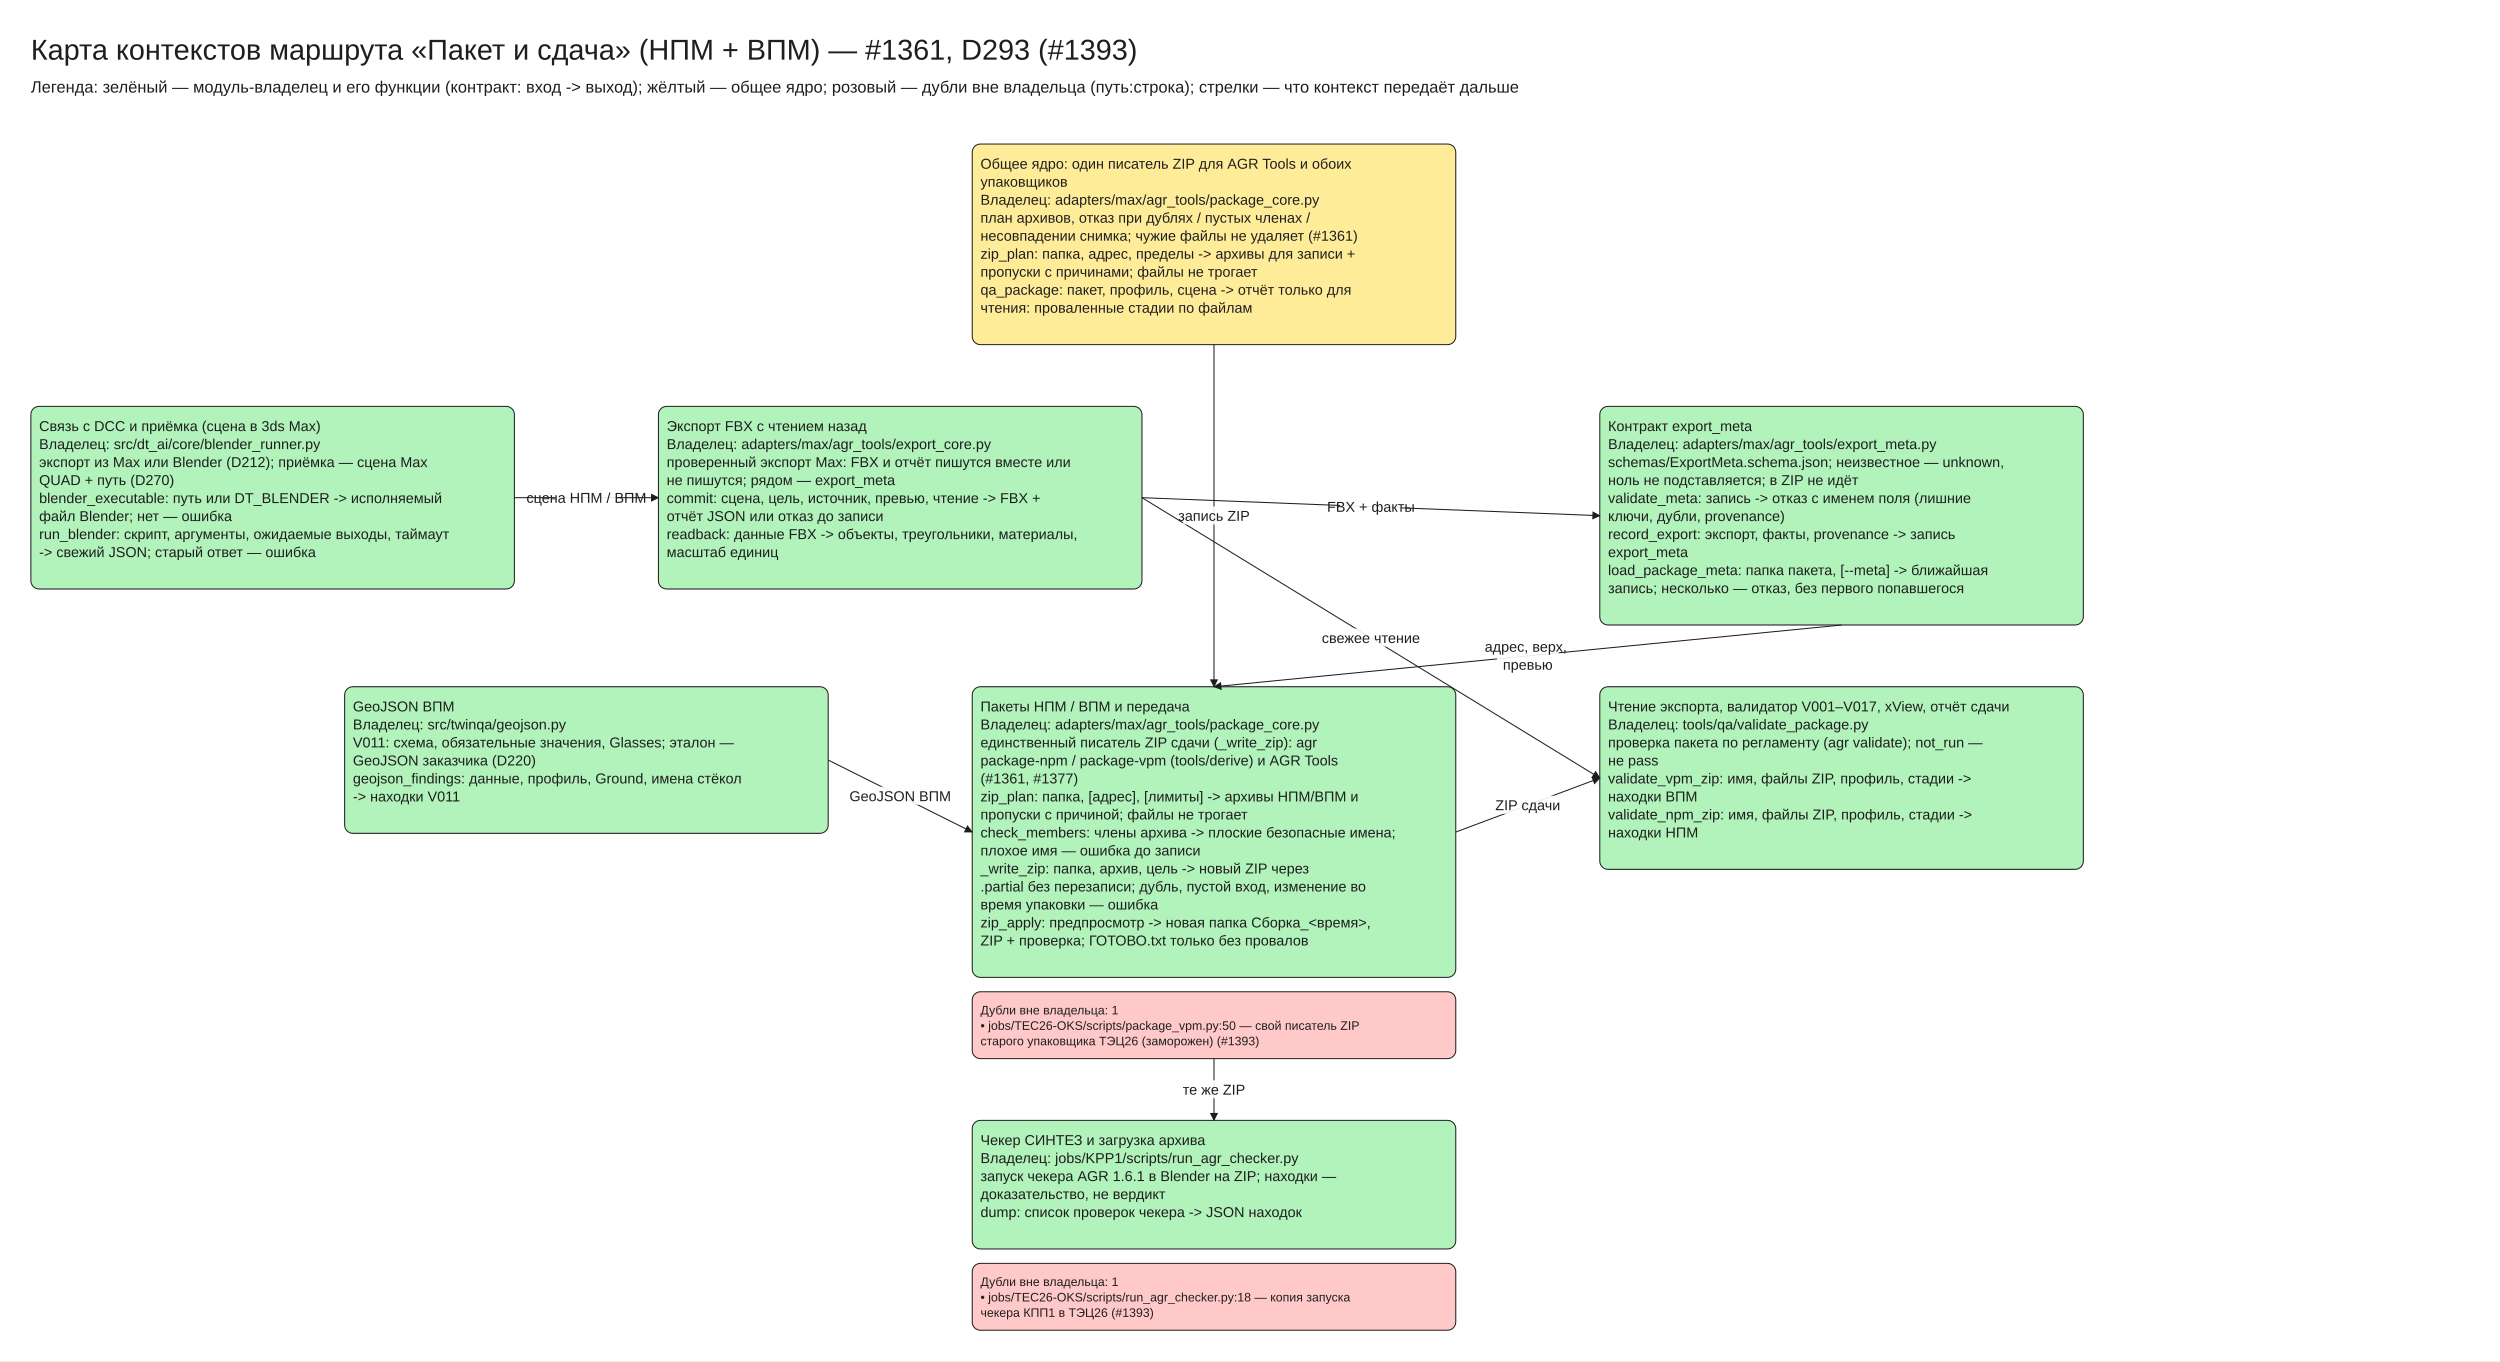
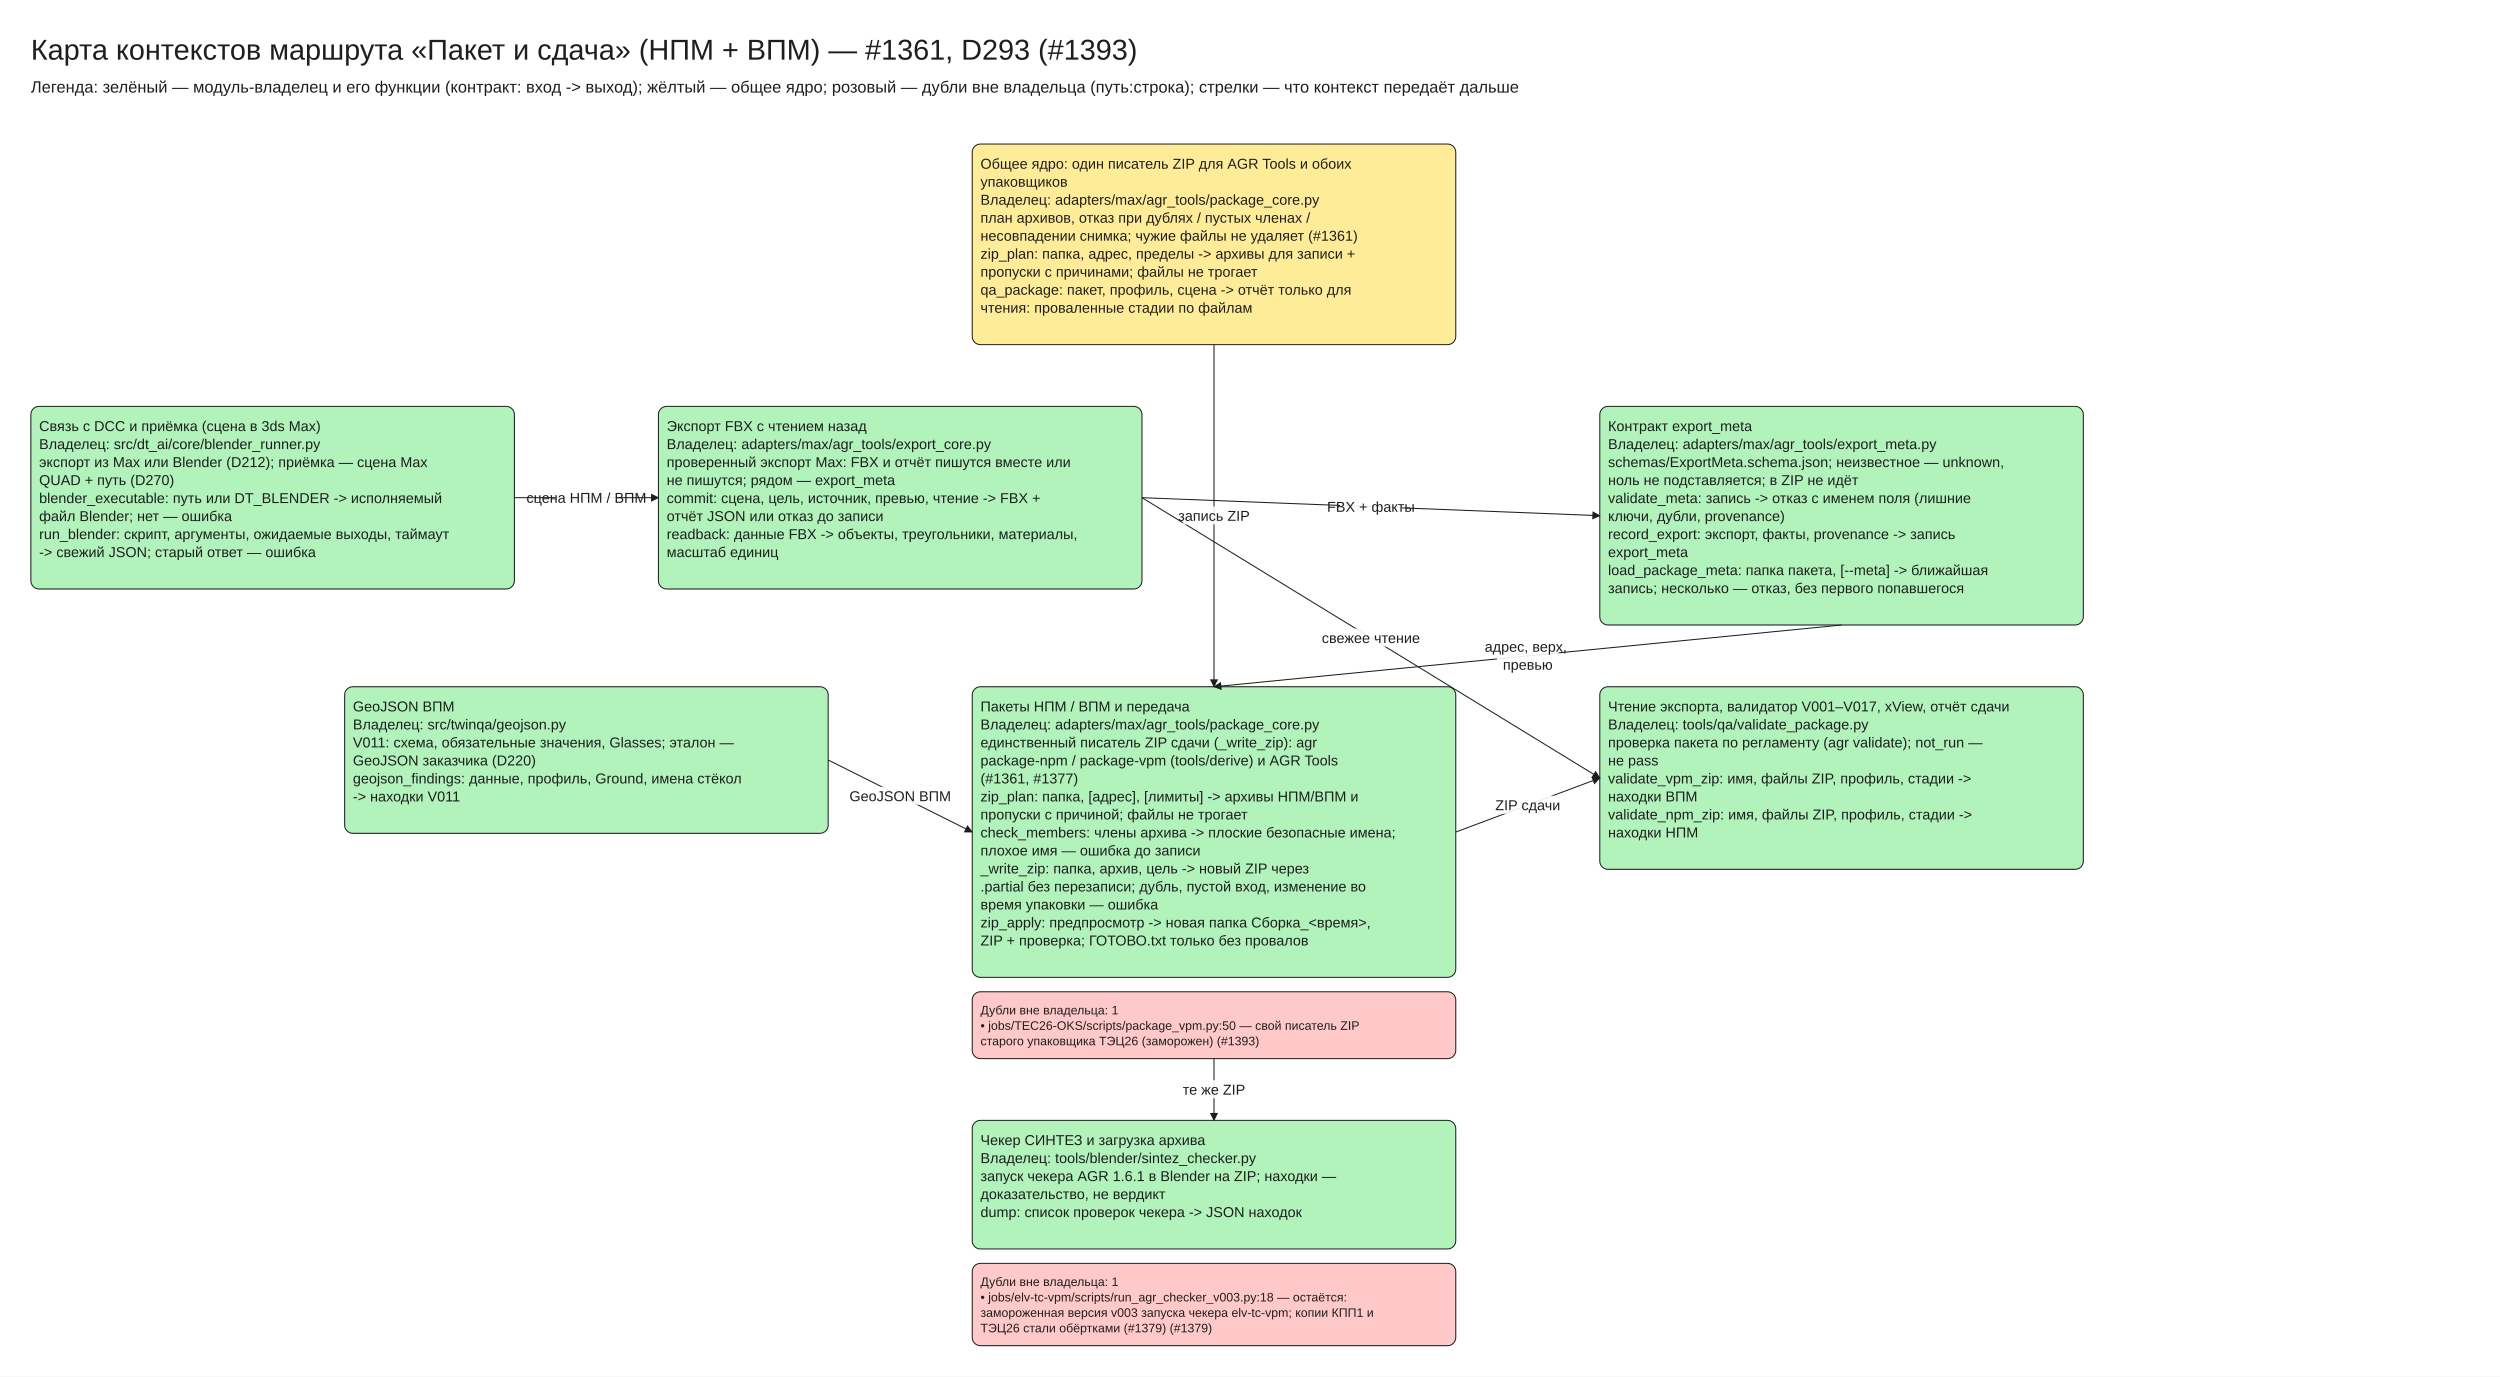
- <svg xmlns="http://www.w3.org/2000/svg" viewBox="10 -30 2430 1323" width="2430" height="1323" font-family="Segoe UI, Arial, sans-serif">
+ <svg xmlns="http://www.w3.org/2000/svg" viewBox="10 -30 2430 1338" width="2430" height="1338" font-family="Segoe UI, Arial, sans-serif">
  <defs>
    <marker id="arrow" viewBox="0 0 10 10" refX="9" refY="5" markerWidth="8" markerHeight="8" orient="auto-start-reverse">
      <path d="M0,0 L10,5 L0,10 z" fill="#1e1e1e" />
    </marker>
  </defs>
-   <rect x="10" y="-30" width="2430" height="1323" fill="#ffffff" />
+   <rect x="10" y="-30" width="2430" height="1338" fill="#ffffff" />
  <rect x="955.0" y="110" width="470" height="195.0" rx="8" fill="#ffec99" stroke="#1e1e1e" />
  <rect x="40.0" y="365.0" width="470" height="177.5" rx="8" fill="#b2f2bb" stroke="#1e1e1e" />
  <rect x="650.0" y="365.0" width="470" height="177.5" rx="8" fill="#b2f2bb" stroke="#1e1e1e" />
  <rect x="1565.0" y="365.0" width="470" height="212.5" rx="8" fill="#b2f2bb" stroke="#1e1e1e" />
  <rect x="1565.0" y="637.5" width="470" height="177.5" rx="8" fill="#b2f2bb" stroke="#1e1e1e" />
  <rect x="345.0" y="637.5" width="470" height="142.5" rx="8" fill="#b2f2bb" stroke="#1e1e1e" />
  <rect x="955.0" y="637.5" width="470" height="282.5" rx="8" fill="#b2f2bb" stroke="#1e1e1e" />
  <rect x="955.0" y="934.0" width="470" height="65.0" rx="8" fill="#ffc9c9" stroke="#1e1e1e" />
  <rect x="955.0" y="1059.0" width="470" height="125.0" rx="8" fill="#b2f2bb" stroke="#1e1e1e" />
-   <rect x="955.0" y="1198.0" width="470" height="65.0" rx="8" fill="#ffc9c9" stroke="#1e1e1e" />
+   <rect x="955.0" y="1198.0" width="470" height="80.0" rx="8" fill="#ffc9c9" stroke="#1e1e1e" />
  <line x1="510.0" y1="453.75" x2="650.0" y2="453.75" stroke="#1e1e1e" marker-end="url(#arrow)" />
  <line x1="1120.0" y1="453.75" x2="1565.0" y2="471.25" stroke="#1e1e1e" marker-end="url(#arrow)" />
  <line x1="1120.0" y1="453.75" x2="1565.0" y2="726.25" stroke="#1e1e1e" marker-end="url(#arrow)" />
  <line x1="1800.0" y1="577.5" x2="1190.0" y2="637.5" stroke="#1e1e1e" marker-end="url(#arrow)" />
  <line x1="815.0" y1="708.75" x2="955.0" y2="778.75" stroke="#1e1e1e" marker-end="url(#arrow)" />
  <line x1="1190.0" y1="305.0" x2="1190.0" y2="637.5" stroke="#1e1e1e" marker-end="url(#arrow)" />
  <line x1="1425.0" y1="778.75" x2="1565.0" y2="726.25" stroke="#1e1e1e" marker-end="url(#arrow)" />
  <line x1="1190.0" y1="999.0" x2="1190.0" y2="1059.0" stroke="#1e1e1e" marker-end="url(#arrow)" />
  <text x="40" y="0" font-size="28" text-anchor="start" fill="#1e1e1e">
    <tspan x="40" dy="28">Карта контекстов маршрута «Пакет и сдача» (НПМ + ВПМ) — #1361, D293 (#1393)</tspan>
  </text>
  <text x="40" y="44" font-size="16" text-anchor="start" fill="#1e1e1e">
    <tspan x="40" dy="16">Легенда: зелёный — модуль-владелец и его функции (контракт: вход -&gt; выход); жёлтый — общее ядро; розовый — дубли вне владельца (путь:строка); стрелки — что контекст передаёт дальше</tspan>
  </text>
  <text x="963.0" y="120.0" font-size="14" text-anchor="start" fill="#1e1e1e">
    <tspan x="963.0" dy="14">Общее ядро: один писатель ZIP для AGR Tools и обоих</tspan>
    <tspan x="963.0" dy="17.5">упаковщиков</tspan>
    <tspan x="963.0" dy="17.5">Владелец: adapters/max/agr_tools/package_core.py</tspan>
    <tspan x="963.0" dy="17.5">план архивов, отказ при дублях / пустых членах /</tspan>
    <tspan x="963.0" dy="17.5">несовпадении снимка; чужие файлы не удаляет (#1361)</tspan>
    <tspan x="963.0" dy="17.5" />
    <tspan x="963.0" dy="17.5">zip_plan: папка, адрес, пределы -&gt; архивы для записи +</tspan>
    <tspan x="963.0" dy="17.5">пропуски с причинами; файлы не трогает</tspan>
    <tspan x="963.0" dy="17.5">qa_package: пакет, профиль, сцена -&gt; отчёт только для</tspan>
    <tspan x="963.0" dy="17.5">чтения: проваленные стадии по файлам</tspan>
  </text>
  <text x="48.0" y="375.0" font-size="14" text-anchor="start" fill="#1e1e1e">
    <tspan x="48.0" dy="14">Связь с DCC и приёмка (сцена в 3ds Max)</tspan>
    <tspan x="48.0" dy="17.5">Владелец: src/dt_ai/core/blender_runner.py</tspan>
    <tspan x="48.0" dy="17.5">экспорт из Max или Blender (D212); приёмка — сцена Max</tspan>
    <tspan x="48.0" dy="17.5">QUAD + путь (D270)</tspan>
    <tspan x="48.0" dy="17.5" />
    <tspan x="48.0" dy="17.5">blender_executable: путь или DT_BLENDER -&gt; исполняемый</tspan>
    <tspan x="48.0" dy="17.5">файл Blender; нет — ошибка</tspan>
    <tspan x="48.0" dy="17.5">run_blender: скрипт, аргументы, ожидаемые выходы, таймаут</tspan>
    <tspan x="48.0" dy="17.5">-&gt; свежий JSON; старый ответ — ошибка</tspan>
  </text>
  <text x="658.0" y="375.0" font-size="14" text-anchor="start" fill="#1e1e1e">
    <tspan x="658.0" dy="14">Экспорт FBX с чтением назад</tspan>
    <tspan x="658.0" dy="17.5">Владелец: adapters/max/agr_tools/export_core.py</tspan>
    <tspan x="658.0" dy="17.5">проверенный экспорт Max: FBX и отчёт пишутся вместе или</tspan>
    <tspan x="658.0" dy="17.5">не пишутся; рядом — export_meta</tspan>
    <tspan x="658.0" dy="17.5" />
    <tspan x="658.0" dy="17.5">commit: сцена, цель, источник, превью, чтение -&gt; FBX +</tspan>
    <tspan x="658.0" dy="17.5">отчёт JSON или отказ до записи</tspan>
    <tspan x="658.0" dy="17.5">readback: данные FBX -&gt; объекты, треугольники, материалы,</tspan>
    <tspan x="658.0" dy="17.5">масштаб единиц</tspan>
  </text>
  <text x="1573.0" y="375.0" font-size="14" text-anchor="start" fill="#1e1e1e">
    <tspan x="1573.0" dy="14">Контракт export_meta</tspan>
    <tspan x="1573.0" dy="17.5">Владелец: adapters/max/agr_tools/export_meta.py</tspan>
    <tspan x="1573.0" dy="17.5">schemas/ExportMeta.schema.json; неизвестное — unknown,</tspan>
    <tspan x="1573.0" dy="17.5">ноль не подставляется; в ZIP не идёт</tspan>
    <tspan x="1573.0" dy="17.5" />
    <tspan x="1573.0" dy="17.5">validate_meta: запись -&gt; отказ с именем поля (лишние</tspan>
    <tspan x="1573.0" dy="17.5">ключи, дубли, provenance)</tspan>
    <tspan x="1573.0" dy="17.5">record_export: экспорт, факты, provenance -&gt; запись</tspan>
    <tspan x="1573.0" dy="17.5">export_meta</tspan>
    <tspan x="1573.0" dy="17.5">load_package_meta: папка пакета, [--meta] -&gt; ближайшая</tspan>
    <tspan x="1573.0" dy="17.5">запись; несколько — отказ, без первого попавшегося</tspan>
  </text>
  <text x="1573.0" y="647.5" font-size="14" text-anchor="start" fill="#1e1e1e">
    <tspan x="1573.0" dy="14">Чтение экспорта, валидатор V001–V017, xView, отчёт сдачи</tspan>
    <tspan x="1573.0" dy="17.5">Владелец: tools/qa/validate_package.py</tspan>
    <tspan x="1573.0" dy="17.5">проверка пакета по регламенту (agr validate); not_run —</tspan>
    <tspan x="1573.0" dy="17.5">не pass</tspan>
    <tspan x="1573.0" dy="17.5" />
    <tspan x="1573.0" dy="17.5">validate_vpm_zip: имя, файлы ZIP, профиль, стадии -&gt;</tspan>
    <tspan x="1573.0" dy="17.5">находки ВПМ</tspan>
    <tspan x="1573.0" dy="17.5">validate_npm_zip: имя, файлы ZIP, профиль, стадии -&gt;</tspan>
    <tspan x="1573.0" dy="17.5">находки НПМ</tspan>
  </text>
  <text x="353.0" y="647.5" font-size="14" text-anchor="start" fill="#1e1e1e">
    <tspan x="353.0" dy="14">GeoJSON ВПМ</tspan>
    <tspan x="353.0" dy="17.5">Владелец: src/twinqa/geojson.py</tspan>
    <tspan x="353.0" dy="17.5">V011: схема, обязательные значения, Glasses; эталон —</tspan>
    <tspan x="353.0" dy="17.5">GeoJSON заказчика (D220)</tspan>
    <tspan x="353.0" dy="17.5" />
    <tspan x="353.0" dy="17.5">geojson_findings: данные, профиль, Ground, имена стёкол</tspan>
    <tspan x="353.0" dy="17.5">-&gt; находки V011</tspan>
  </text>
  <text x="963.0" y="647.5" font-size="14" text-anchor="start" fill="#1e1e1e">
    <tspan x="963.0" dy="14">Пакеты НПМ / ВПМ и передача</tspan>
    <tspan x="963.0" dy="17.5">Владелец: adapters/max/agr_tools/package_core.py</tspan>
    <tspan x="963.0" dy="17.5">единственный писатель ZIP сдачи (_write_zip): agr</tspan>
    <tspan x="963.0" dy="17.5">package-npm / package-vpm (tools/derive) и AGR Tools</tspan>
    <tspan x="963.0" dy="17.5">(#1361, #1377)</tspan>
    <tspan x="963.0" dy="17.5" />
    <tspan x="963.0" dy="17.5">zip_plan: папка, [адрес], [лимиты] -&gt; архивы НПМ/ВПМ и</tspan>
    <tspan x="963.0" dy="17.5">пропуски с причиной; файлы не трогает</tspan>
    <tspan x="963.0" dy="17.5">check_members: члены архива -&gt; плоские безопасные имена;</tspan>
    <tspan x="963.0" dy="17.5">плохое имя — ошибка до записи</tspan>
    <tspan x="963.0" dy="17.5">_write_zip: папка, архив, цель -&gt; новый ZIP через</tspan>
    <tspan x="963.0" dy="17.5">.partial без перезаписи; дубль, пустой вход, изменение во</tspan>
    <tspan x="963.0" dy="17.5">время упаковки — ошибка</tspan>
    <tspan x="963.0" dy="17.5">zip_apply: предпросмотр -&gt; новая папка Сборка_&lt;время&gt;,</tspan>
    <tspan x="963.0" dy="17.5">ZIP + проверка; ГОТОВО.txt только без провалов</tspan>
  </text>
  <text x="963.0" y="944.0" font-size="12" text-anchor="start" fill="#1e1e1e">
    <tspan x="963.0" dy="12">Дубли вне владельца: 1</tspan>
    <tspan x="963.0" dy="15.0">• jobs/TEC26-OKS/scripts/package_vpm.py:50 — свой писатель ZIP</tspan>
    <tspan x="963.0" dy="15.0">старого упаковщика ТЭЦ26 (заморожен) (#1393)</tspan>
  </text>
  <text x="963.0" y="1069.0" font-size="14" text-anchor="start" fill="#1e1e1e">
    <tspan x="963.0" dy="14">Чекер СИНТЕЗ и загрузка архива</tspan>
-     <tspan x="963.0" dy="17.5">Владелец: jobs/KPP1/scripts/run_agr_checker.py</tspan>
+     <tspan x="963.0" dy="17.5">Владелец: tools/blender/sintez_checker.py</tspan>
    <tspan x="963.0" dy="17.5">запуск чекера AGR 1.6.1 в Blender на ZIP; находки —</tspan>
    <tspan x="963.0" dy="17.5">доказательство, не вердикт</tspan>
    <tspan x="963.0" dy="17.5" />
    <tspan x="963.0" dy="17.5">dump: список проверок чекера -&gt; JSON находок</tspan>
  </text>
  <text x="963.0" y="1208.0" font-size="12" text-anchor="start" fill="#1e1e1e">
    <tspan x="963.0" dy="12">Дубли вне владельца: 1</tspan>
-     <tspan x="963.0" dy="15.0">• jobs/TEC26-OKS/scripts/run_agr_checker.py:18 — копия запуска</tspan>
-     <tspan x="963.0" dy="15.0">чекера КПП1 в ТЭЦ26 (#1393)</tspan>
+     <tspan x="963.0" dy="15.0">• jobs/elv-tc-vpm/scripts/run_agr_checker_v003.py:18 — остаётся:</tspan>
+     <tspan x="963.0" dy="15.0">замороженная версия v003 запуска чекера elv-tc-vpm; копии КПП1 и</tspan>
+     <tspan x="963.0" dy="15.0">ТЭЦ26 стали обёртками (#1379) (#1379)</tspan>
  </text>
  <rect x="550.0" y="444.75" width="60" height="17.5" fill="#ffffff" opacity="0.9" />
  <text x="580.0" y="444.75" font-size="14" text-anchor="middle" fill="#1e1e1e">
    <tspan x="580.0" dy="14">сцена НПМ / ВПМ</tspan>
  </text>
  <rect x="1312.5" y="453.5" width="60" height="17.5" fill="#ffffff" opacity="0.9" />
  <text x="1342.5" y="453.5" font-size="14" text-anchor="middle" fill="#1e1e1e">
    <tspan x="1342.5" dy="14">FBX + факты</tspan>
  </text>
  <rect x="1312.5" y="581.0" width="60" height="17.5" fill="#ffffff" opacity="0.9" />
  <text x="1342.5" y="581.0" font-size="14" text-anchor="middle" fill="#1e1e1e">
    <tspan x="1342.5" dy="14">свежее чтение</tspan>
  </text>
  <rect x="1465.0" y="589.5" width="60" height="35.0" fill="#ffffff" opacity="0.9" />
  <text x="1495.0" y="589.5" font-size="14" text-anchor="middle" fill="#1e1e1e">
    <tspan x="1495.0" dy="14">адрес, верх,</tspan>
    <tspan x="1495.0" dy="17.5">превью</tspan>
  </text>
  <rect x="855.0" y="734.75" width="60" height="17.5" fill="#ffffff" opacity="0.9" />
  <text x="885.0" y="734.75" font-size="14" text-anchor="middle" fill="#1e1e1e">
    <tspan x="885.0" dy="14">GeoJSON ВПМ</tspan>
  </text>
  <rect x="1160.0" y="462.25" width="60" height="17.5" fill="#ffffff" opacity="0.9" />
  <text x="1190.0" y="462.25" font-size="14" text-anchor="middle" fill="#1e1e1e">
    <tspan x="1190.0" dy="14">запись ZIP</tspan>
  </text>
  <rect x="1465.0" y="743.5" width="60" height="17.5" fill="#ffffff" opacity="0.9" />
  <text x="1495.0" y="743.5" font-size="14" text-anchor="middle" fill="#1e1e1e">
    <tspan x="1495.0" dy="14">ZIP сдачи</tspan>
  </text>
  <rect x="1160.0" y="1020.0" width="60" height="17.5" fill="#ffffff" opacity="0.9" />
  <text x="1190.0" y="1020.0" font-size="14" text-anchor="middle" fill="#1e1e1e">
    <tspan x="1190.0" dy="14">те же ZIP</tspan>
  </text>
</svg>
